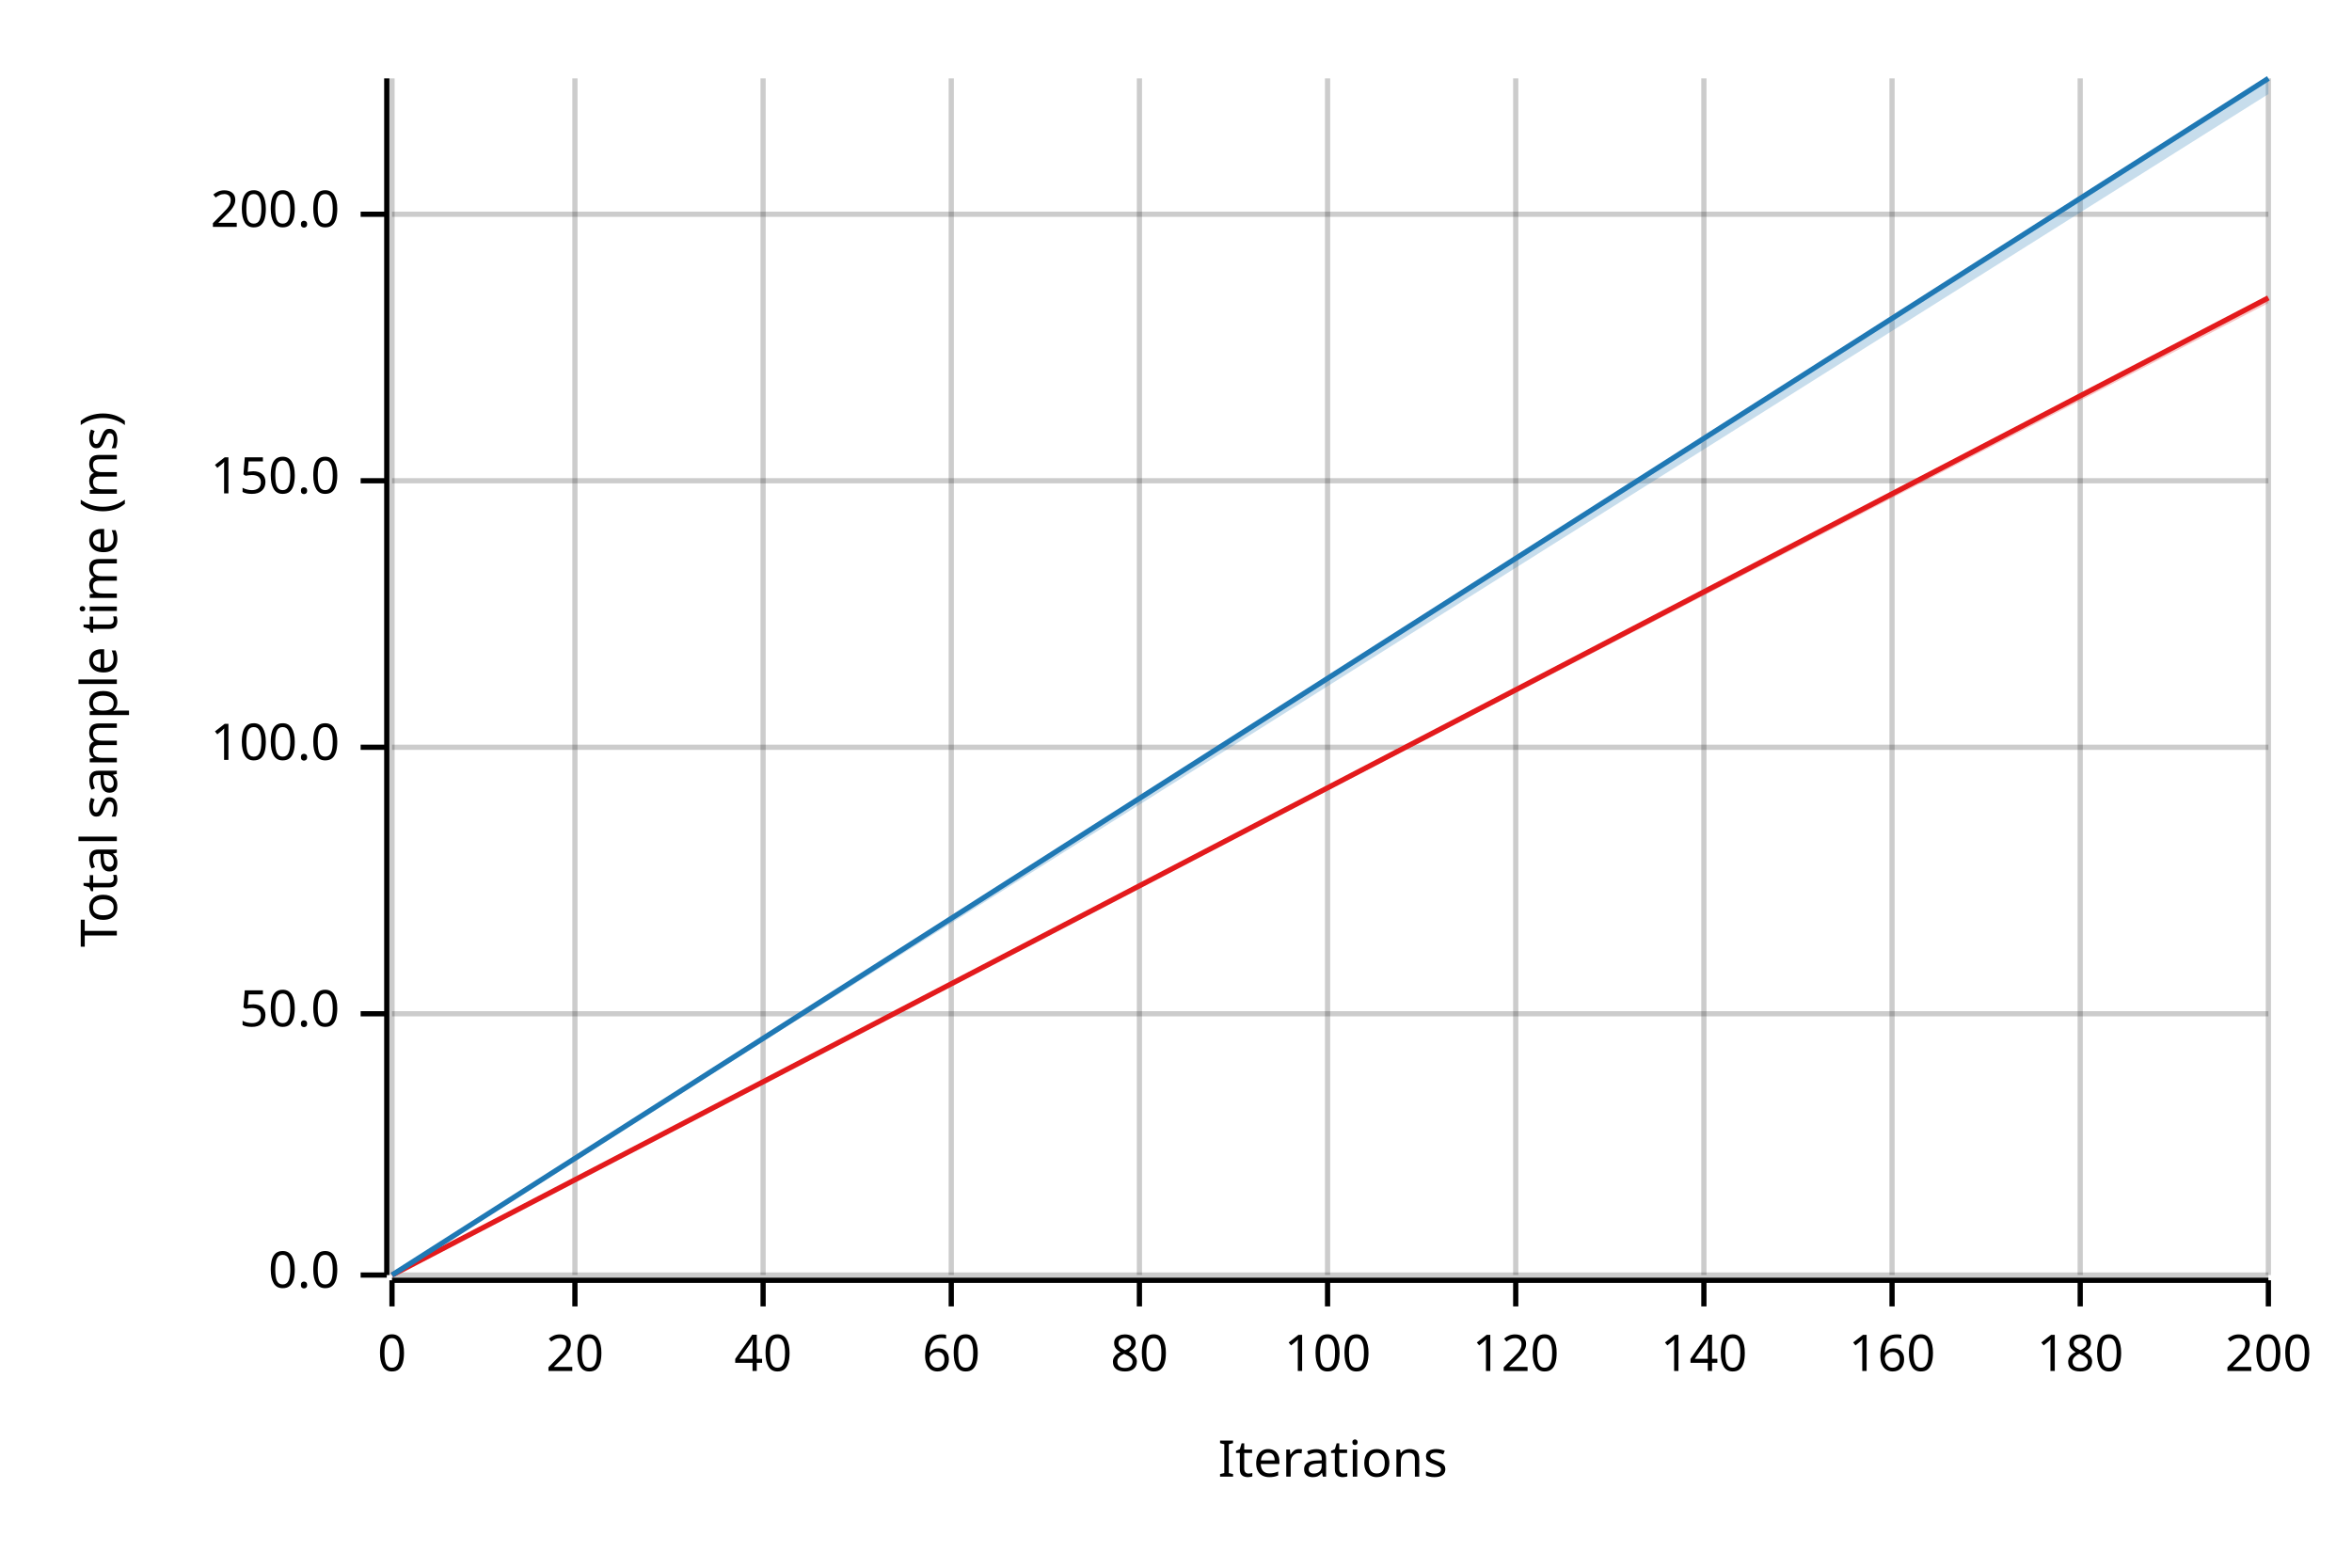
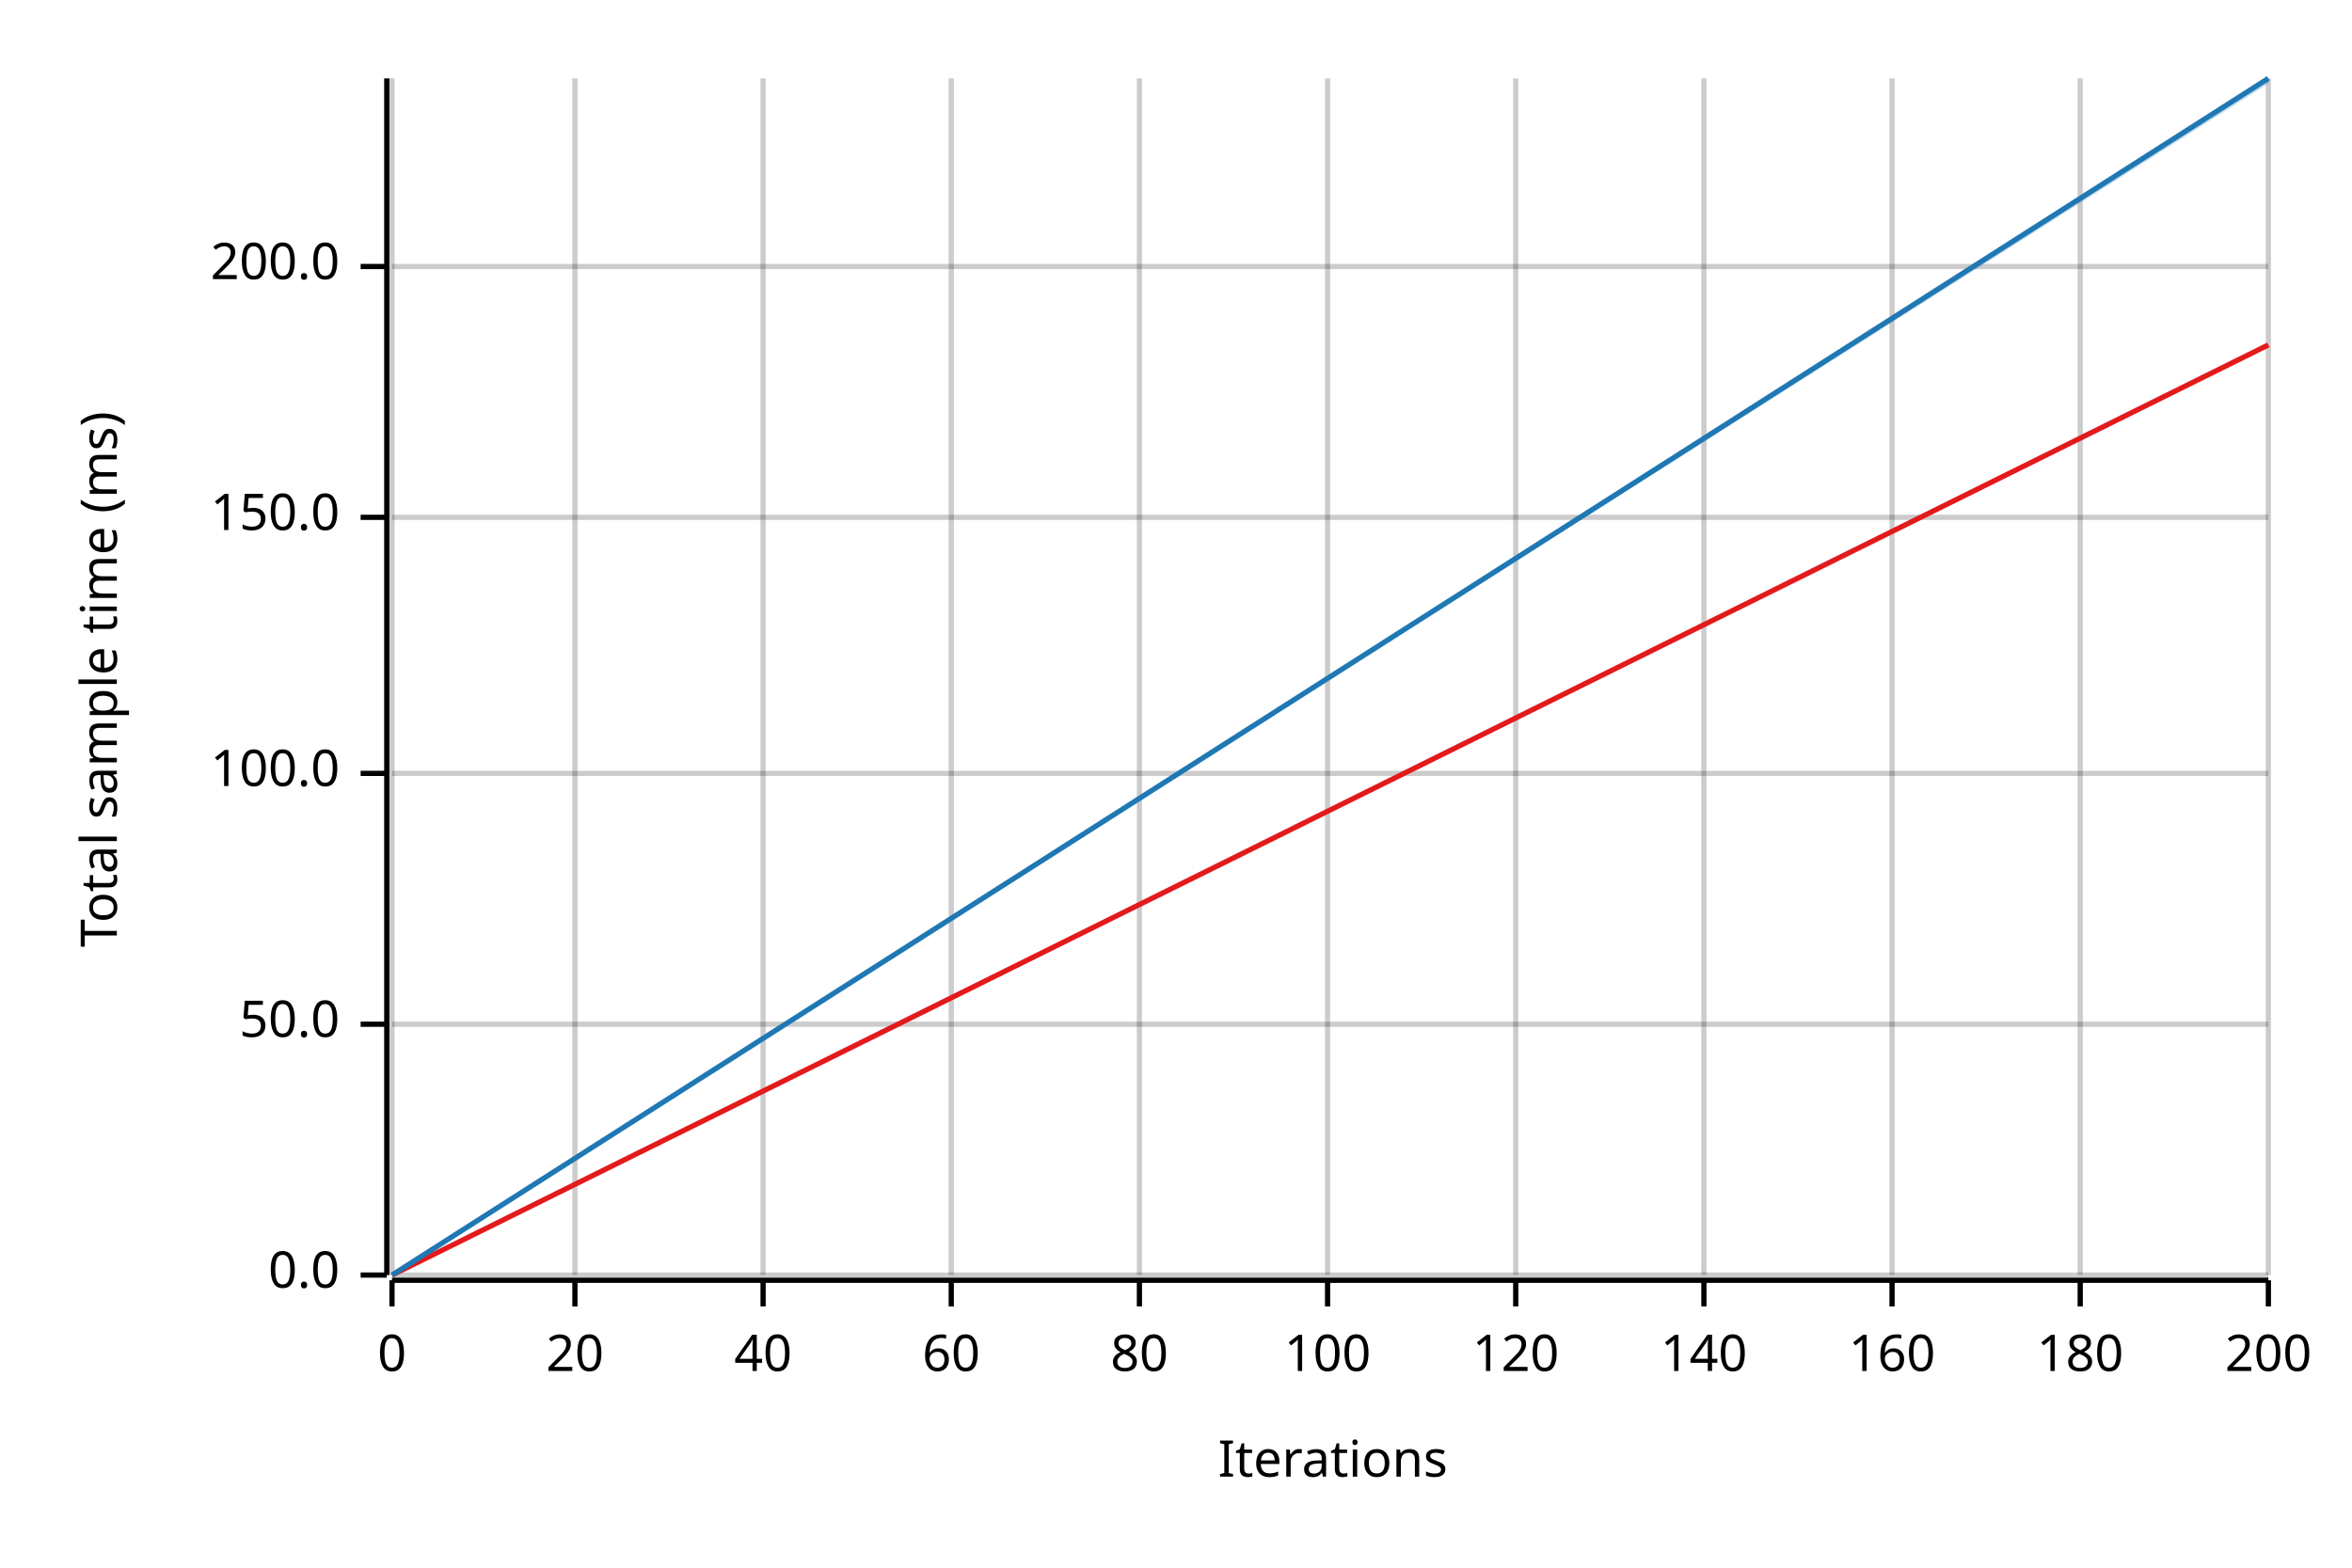
<svg xmlns="http://www.w3.org/2000/svg" width="450" height="300" viewBox="0 0 450 300">
  <text x="15" y="130" dy="0.76em" text-anchor="middle" font-family="sans-serif" font-size="9.677" opacity="1" fill="#000000" transform="rotate(270, 15, 130)">
Total sample time (ms)
</text>
  <text x="255" y="285" dy="-0.5ex" text-anchor="middle" font-family="sans-serif" font-size="9.677" opacity="1" fill="#000000">
Iterations
</text>
  <line opacity="0.2" stroke="#000000" stroke-width="1" x1="75" y1="244" x2="75" y2="15" />
  <line opacity="0.2" stroke="#000000" stroke-width="1" x1="110" y1="244" x2="110" y2="15" />
  <line opacity="0.2" stroke="#000000" stroke-width="1" x1="146" y1="244" x2="146" y2="15" />
  <line opacity="0.2" stroke="#000000" stroke-width="1" x1="182" y1="244" x2="182" y2="15" />
  <line opacity="0.2" stroke="#000000" stroke-width="1" x1="218" y1="244" x2="218" y2="15" />
  <line opacity="0.2" stroke="#000000" stroke-width="1" x1="254" y1="244" x2="254" y2="15" />
  <line opacity="0.2" stroke="#000000" stroke-width="1" x1="290" y1="244" x2="290" y2="15" />
  <line opacity="0.2" stroke="#000000" stroke-width="1" x1="326" y1="244" x2="326" y2="15" />
  <line opacity="0.2" stroke="#000000" stroke-width="1" x1="362" y1="244" x2="362" y2="15" />
  <line opacity="0.2" stroke="#000000" stroke-width="1" x1="398" y1="244" x2="398" y2="15" />
  <line opacity="0.2" stroke="#000000" stroke-width="1" x1="434" y1="244" x2="434" y2="15" />
  <line opacity="0.2" stroke="#000000" stroke-width="1" x1="75" y1="244" x2="434" y2="244" />
-   <line opacity="0.2" stroke="#000000" stroke-width="1" x1="75" y1="194" x2="434" y2="194" />
-   <line opacity="0.2" stroke="#000000" stroke-width="1" x1="75" y1="143" x2="434" y2="143" />
-   <line opacity="0.2" stroke="#000000" stroke-width="1" x1="75" y1="92" x2="434" y2="92" />
-   <line opacity="0.2" stroke="#000000" stroke-width="1" x1="75" y1="41" x2="434" y2="41" />
+   <line opacity="0.2" stroke="#000000" stroke-width="1" x1="75" y1="196" x2="434" y2="196" />
+   <line opacity="0.2" stroke="#000000" stroke-width="1" x1="75" y1="148" x2="434" y2="148" />
+   <line opacity="0.2" stroke="#000000" stroke-width="1" x1="75" y1="99" x2="434" y2="99" />
+   <line opacity="0.2" stroke="#000000" stroke-width="1" x1="75" y1="51" x2="434" y2="51" />
  <polyline fill="none" opacity="1" stroke="#000000" stroke-width="1" points="74,15 74,244 " />
  <text x="65" y="244" dy="0.5ex" text-anchor="end" font-family="sans-serif" font-size="9.677" opacity="1" fill="#000000">
0.0
</text>
  <polyline fill="none" opacity="1" stroke="#000000" stroke-width="1" points="69,244 74,244 " />
-   <text x="65" y="194" dy="0.5ex" text-anchor="end" font-family="sans-serif" font-size="9.677" opacity="1" fill="#000000">
+   <text x="65" y="196" dy="0.5ex" text-anchor="end" font-family="sans-serif" font-size="9.677" opacity="1" fill="#000000">
50.0
</text>
-   <polyline fill="none" opacity="1" stroke="#000000" stroke-width="1" points="69,194 74,194 " />
-   <text x="65" y="143" dy="0.5ex" text-anchor="end" font-family="sans-serif" font-size="9.677" opacity="1" fill="#000000">
+   <polyline fill="none" opacity="1" stroke="#000000" stroke-width="1" points="69,196 74,196 " />
+   <text x="65" y="148" dy="0.5ex" text-anchor="end" font-family="sans-serif" font-size="9.677" opacity="1" fill="#000000">
100.0
</text>
-   <polyline fill="none" opacity="1" stroke="#000000" stroke-width="1" points="69,143 74,143 " />
-   <text x="65" y="92" dy="0.5ex" text-anchor="end" font-family="sans-serif" font-size="9.677" opacity="1" fill="#000000">
+   <polyline fill="none" opacity="1" stroke="#000000" stroke-width="1" points="69,148 74,148 " />
+   <text x="65" y="99" dy="0.5ex" text-anchor="end" font-family="sans-serif" font-size="9.677" opacity="1" fill="#000000">
150.0
</text>
-   <polyline fill="none" opacity="1" stroke="#000000" stroke-width="1" points="69,92 74,92 " />
-   <text x="65" y="41" dy="0.5ex" text-anchor="end" font-family="sans-serif" font-size="9.677" opacity="1" fill="#000000">
+   <polyline fill="none" opacity="1" stroke="#000000" stroke-width="1" points="69,99 74,99 " />
+   <text x="65" y="51" dy="0.5ex" text-anchor="end" font-family="sans-serif" font-size="9.677" opacity="1" fill="#000000">
200.0
</text>
-   <polyline fill="none" opacity="1" stroke="#000000" stroke-width="1" points="69,41 74,41 " />
+   <polyline fill="none" opacity="1" stroke="#000000" stroke-width="1" points="69,51 74,51 " />
  <polyline fill="none" opacity="1" stroke="#000000" stroke-width="1" points="75,245 434,245 " />
  <text x="75" y="255" dy="0.76em" text-anchor="middle" font-family="sans-serif" font-size="9.677" opacity="1" fill="#000000">
0
</text>
  <polyline fill="none" opacity="1" stroke="#000000" stroke-width="1" points="75,245 75,250 " />
  <text x="110" y="255" dy="0.76em" text-anchor="middle" font-family="sans-serif" font-size="9.677" opacity="1" fill="#000000">
20
</text>
  <polyline fill="none" opacity="1" stroke="#000000" stroke-width="1" points="110,245 110,250 " />
  <text x="146" y="255" dy="0.76em" text-anchor="middle" font-family="sans-serif" font-size="9.677" opacity="1" fill="#000000">
40
</text>
  <polyline fill="none" opacity="1" stroke="#000000" stroke-width="1" points="146,245 146,250 " />
  <text x="182" y="255" dy="0.76em" text-anchor="middle" font-family="sans-serif" font-size="9.677" opacity="1" fill="#000000">
60
</text>
  <polyline fill="none" opacity="1" stroke="#000000" stroke-width="1" points="182,245 182,250 " />
  <text x="218" y="255" dy="0.76em" text-anchor="middle" font-family="sans-serif" font-size="9.677" opacity="1" fill="#000000">
80
</text>
  <polyline fill="none" opacity="1" stroke="#000000" stroke-width="1" points="218,245 218,250 " />
  <text x="254" y="255" dy="0.76em" text-anchor="middle" font-family="sans-serif" font-size="9.677" opacity="1" fill="#000000">
100
</text>
  <polyline fill="none" opacity="1" stroke="#000000" stroke-width="1" points="254,245 254,250 " />
  <text x="290" y="255" dy="0.76em" text-anchor="middle" font-family="sans-serif" font-size="9.677" opacity="1" fill="#000000">
120
</text>
  <polyline fill="none" opacity="1" stroke="#000000" stroke-width="1" points="290,245 290,250 " />
  <text x="326" y="255" dy="0.76em" text-anchor="middle" font-family="sans-serif" font-size="9.677" opacity="1" fill="#000000">
140
</text>
  <polyline fill="none" opacity="1" stroke="#000000" stroke-width="1" points="326,245 326,250 " />
  <text x="362" y="255" dy="0.76em" text-anchor="middle" font-family="sans-serif" font-size="9.677" opacity="1" fill="#000000">
160
</text>
  <polyline fill="none" opacity="1" stroke="#000000" stroke-width="1" points="362,245 362,250 " />
  <text x="398" y="255" dy="0.76em" text-anchor="middle" font-family="sans-serif" font-size="9.677" opacity="1" fill="#000000">
180
</text>
  <polyline fill="none" opacity="1" stroke="#000000" stroke-width="1" points="398,245 398,250 " />
  <text x="434" y="255" dy="0.76em" text-anchor="middle" font-family="sans-serif" font-size="9.677" opacity="1" fill="#000000">
200
</text>
  <polyline fill="none" opacity="1" stroke="#000000" stroke-width="1" points="434,245 434,250 " />
-   <polyline fill="none" opacity="1" stroke="#E31A1C" stroke-width="1" points="75,244 434,57 " />
-   <polygon opacity="0.25" fill="#E31A1C" points="75,244 434,58 434,57 " />
+   <polyline fill="none" opacity="1" stroke="#E31A1C" stroke-width="1" points="75,244 434,66 " />
+   <polygon opacity="0.25" fill="#E31A1C" points="75,244 434,66 434,66 " />
  <polyline fill="none" opacity="1" stroke="#1F78B4" stroke-width="1" points="75,244 434,15 " />
-   <polygon opacity="0.25" fill="#1F78B4" points="75,244 434,18 434,15 " />
+   <polygon opacity="0.25" fill="#1F78B4" points="75,244 434,16 434,15 " />
</svg>
